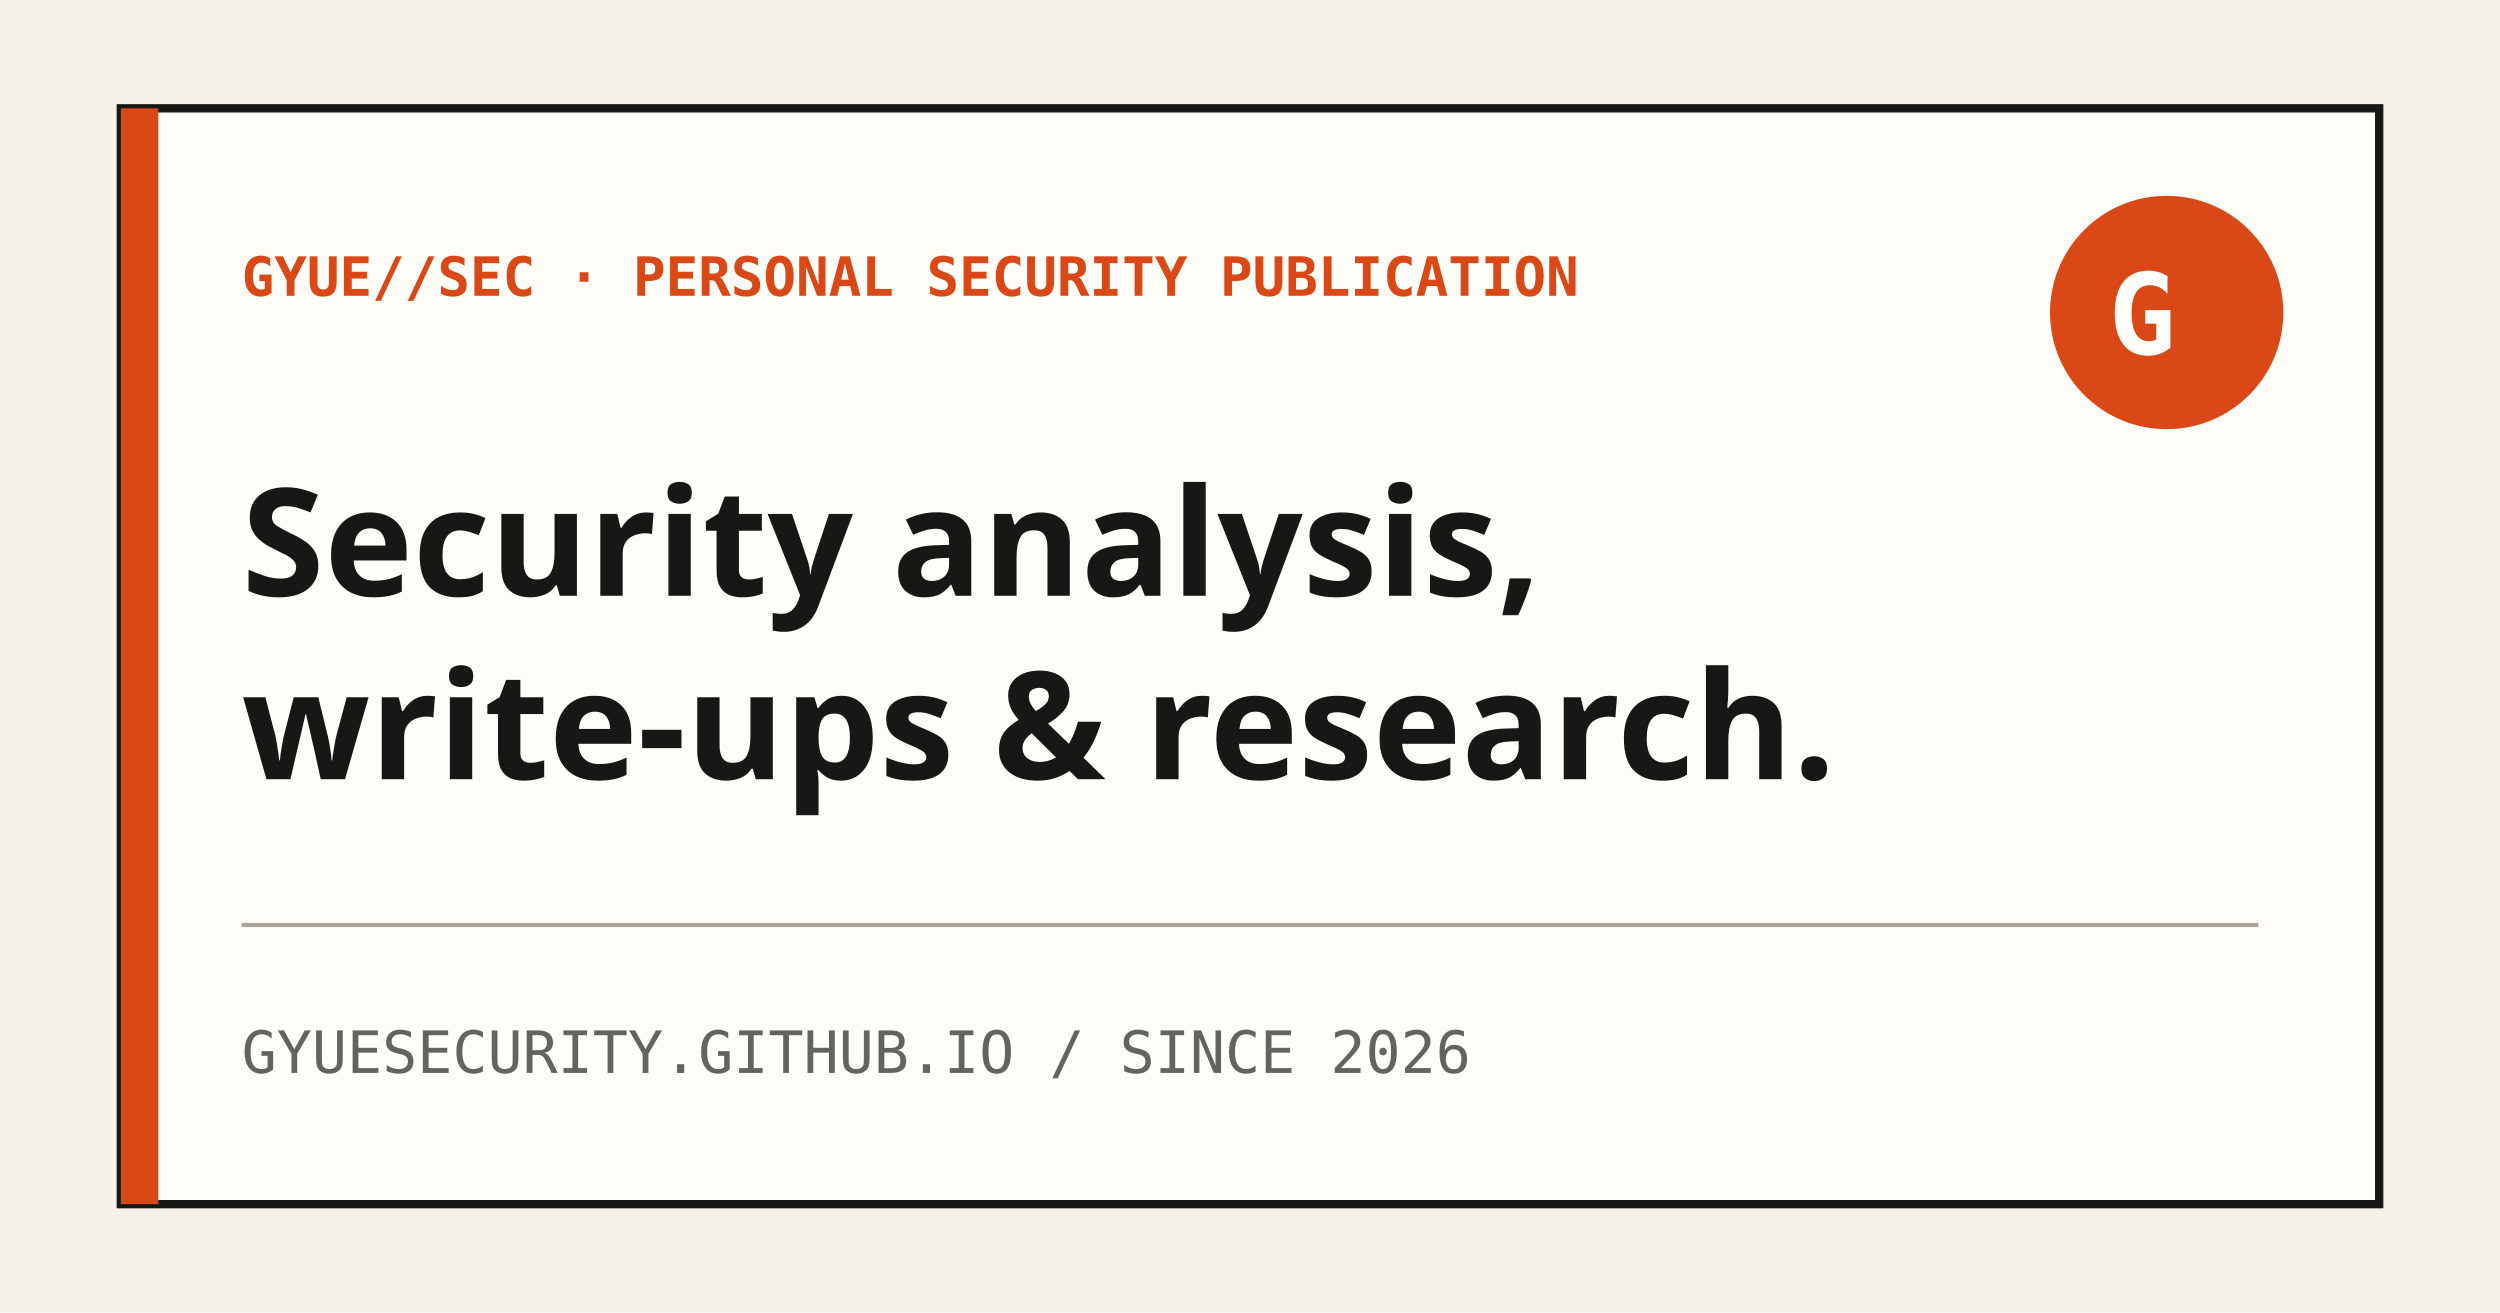
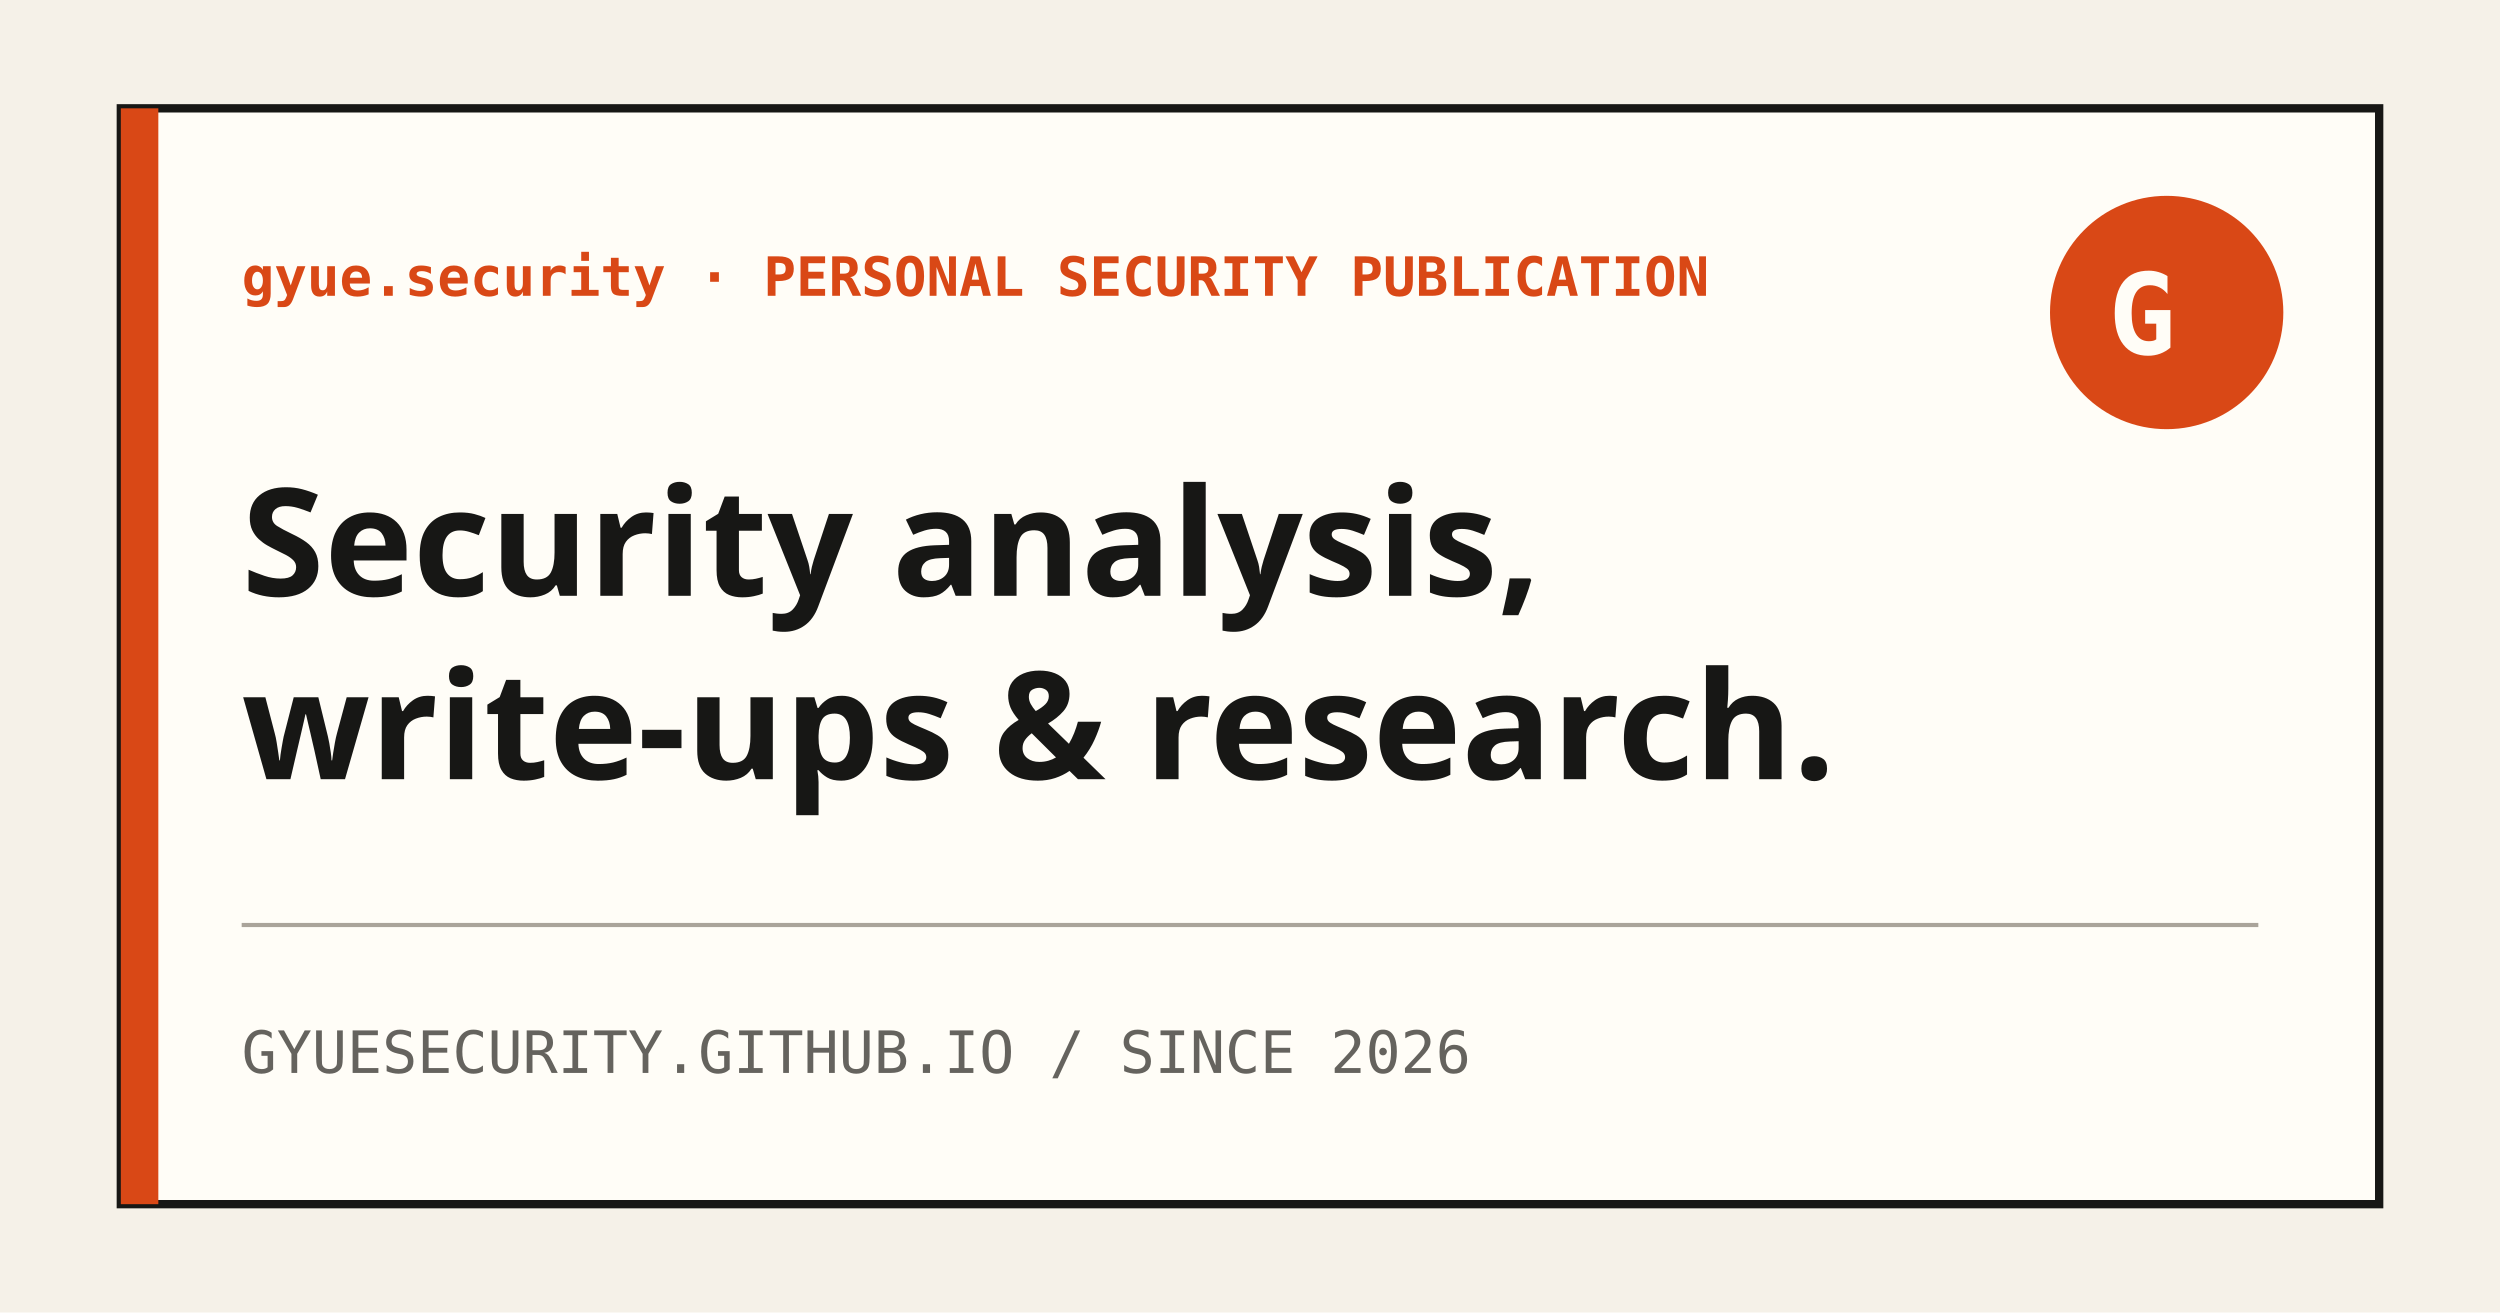
<svg xmlns="http://www.w3.org/2000/svg" width="1200" height="630" viewBox="0 0 1200 630" fill="none">
  <rect width="1200" height="630" fill="#F5F1E8" />
  <rect x="58" y="52" width="1084" height="526" fill="#FFFDF7" stroke="#171715" stroke-width="4" />
  <rect x="58" y="52" width="18" height="526" fill="#D94816" />
  <circle cx="1040" cy="150" r="56" fill="#D94816" />
  <text x="1012" y="170" fill="#FFFDF7" font-family="IBM Plex Mono, monospace" font-size="54" font-weight="700">G</text>
-   <text x="116" y="142" fill="#D94816" font-family="IBM Plex Mono, monospace" font-size="26" font-weight="600">GYUE//SEC · PERSONAL SECURITY PUBLICATION</text>
+   <text x="116" y="142" fill="#D94816" font-family="IBM Plex Mono, monospace" font-size="26" font-weight="600">gyue.security · PERSONAL SECURITY PUBLICATION</text>
  <text x="116" y="286" fill="#171715" font-family="sans-serif" font-size="72" font-weight="700">Security analysis,</text>
  <text x="116" y="374" fill="#171715" font-family="sans-serif" font-size="72" font-weight="700">write-ups &amp; research.</text>
  <line x1="116" y1="444" x2="1084" y2="444" stroke="#AAA49A" stroke-width="2" />
  <text x="116" y="515" fill="#65635E" font-family="IBM Plex Mono, monospace" font-size="28">GYUESECURITY.GITHUB.IO / SINCE 2026</text>
</svg>
